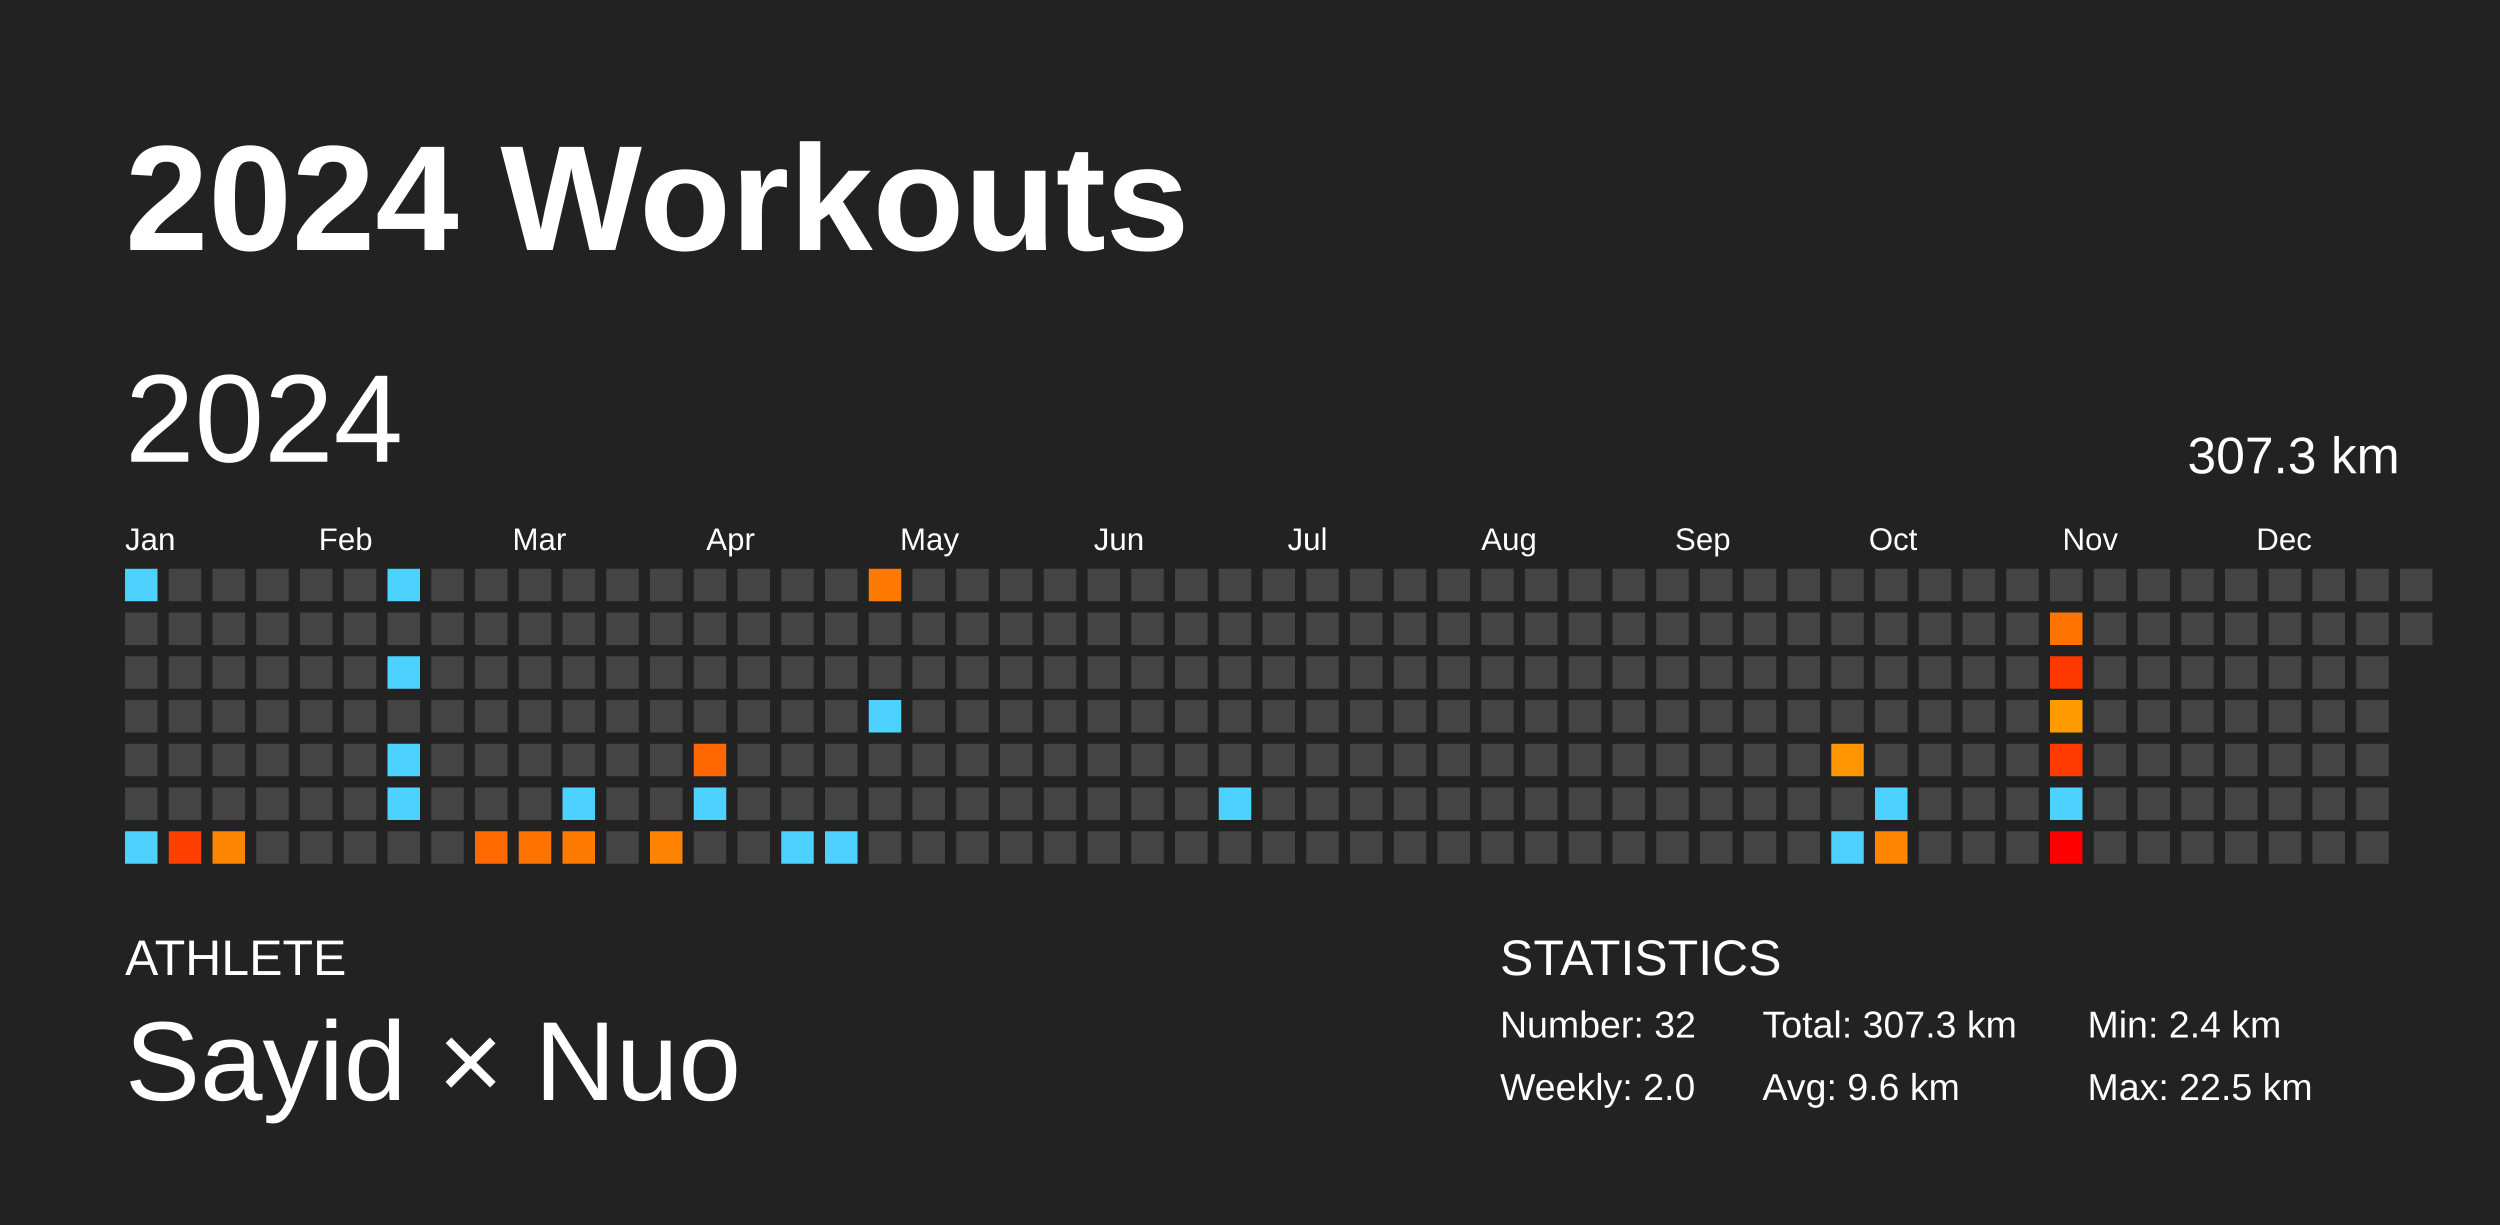
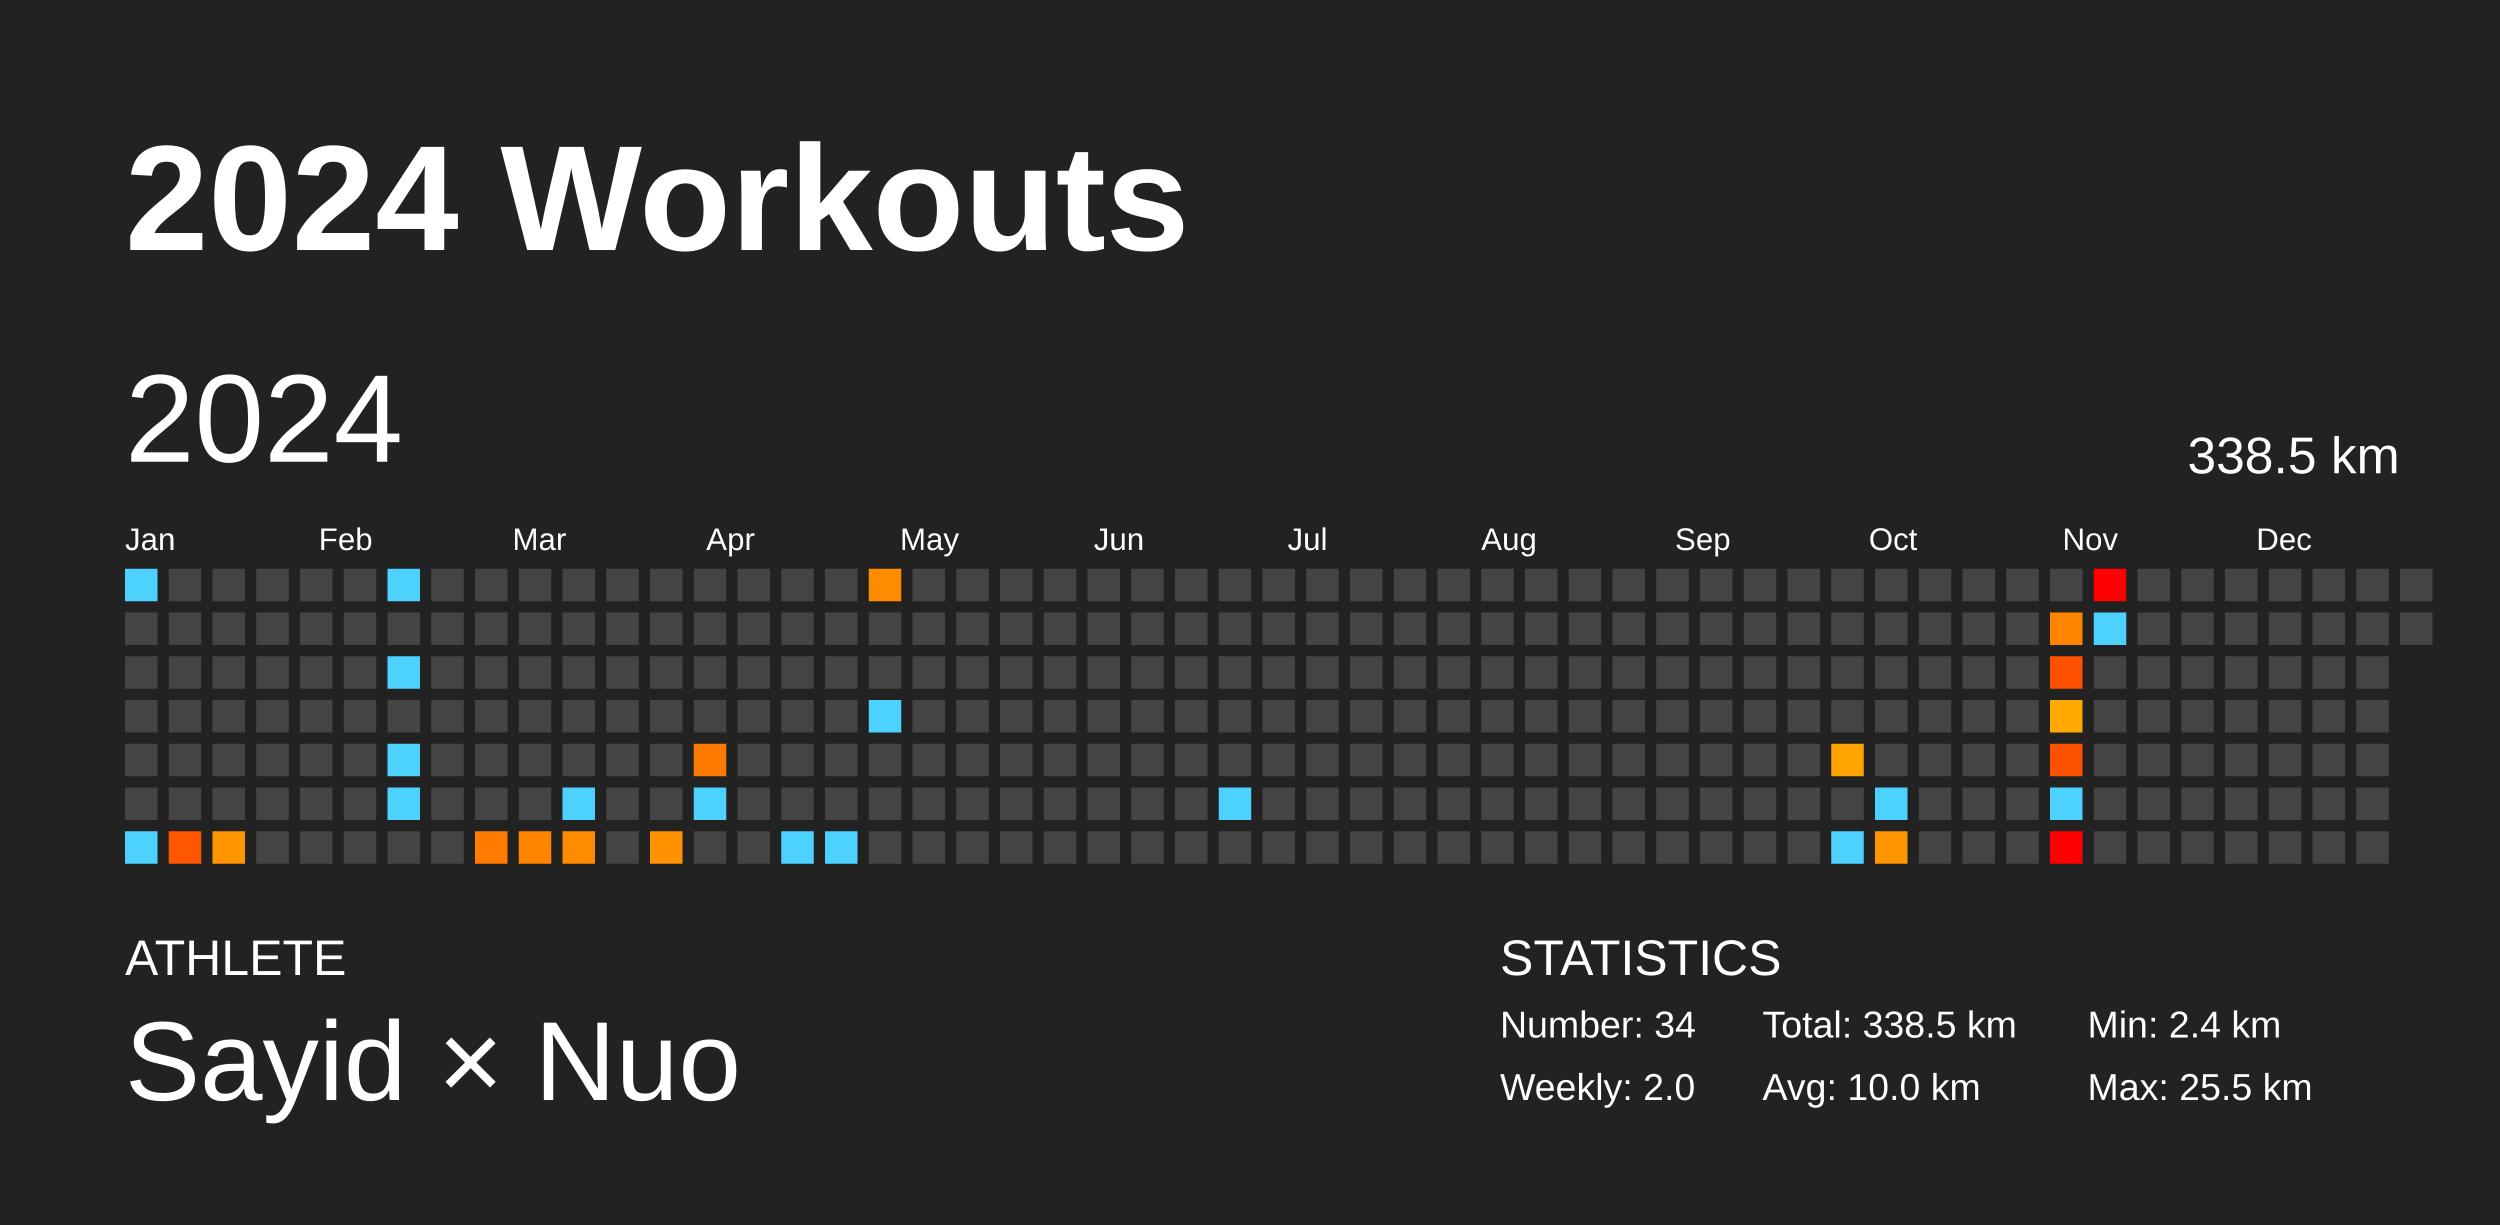
<svg xmlns="http://www.w3.org/2000/svg" baseProfile="full" height="98mm" version="1.1" viewBox="0,0,200,98" width="200mm">
  <defs />
  <rect fill="#222222" height="98" width="200" x="0" y="0" />
  <text fill="#FFFFFF" style="font-size:12px; font-family:Arial; font-weight:bold;" x="10" y="20">2024 Workouts</text>
  <text fill="#FFFFFF" style="font-size:4px; font-family:Arial" x="10" y="78">ATHLETE</text>
  <text fill="#FFFFFF" style="font-size:9px; font-family:Arial" x="10" y="88">Sayid × Nuo</text>
  <text fill="#FFFFFF" style="font-size:4px; font-family:Arial" x="120" y="78">STATISTICS</text>
-   <text fill="#FFFFFF" style="font-size:3px; font-family:Arial" x="120" y="83">Number: 32</text>
+   <text fill="#FFFFFF" style="font-size:3px; font-family:Arial" x="120" y="83">Number: 34</text>
  <text fill="#FFFFFF" style="font-size:3px; font-family:Arial" x="120" y="88">Weekly: 2.0</text>
-   <text fill="#FFFFFF" style="font-size:3px; font-family:Arial" x="141" y="83">Total: 307.3 km</text>
-   <text fill="#FFFFFF" style="font-size:3px; font-family:Arial" x="141" y="88">Avg: 9.6 km</text>
+   <text fill="#FFFFFF" style="font-size:3px; font-family:Arial" x="141" y="83">Total: 338.5 km</text>
+   <text fill="#FFFFFF" style="font-size:3px; font-family:Arial" x="141" y="88">Avg: 10.0 km</text>
  <text fill="#FFFFFF" style="font-size:3px; font-family:Arial" x="167" y="83">Min: 2.4 km</text>
-   <text fill="#FFFFFF" style="font-size:3px; font-family:Arial" x="167" y="88">Max: 22.5 km</text>
+   <text fill="#FFFFFF" style="font-size:3px; font-family:Arial" x="167" y="88">Max: 25.5 km</text>
  <text dominant-baseline="hanging" fill="#FFFFFF" style="font-size:10.0px; font-family:Arial;" x="10" y="30">2024</text>
-   <text dominant-baseline="hanging" fill="#FFFFFF" style="font-size:4.125px; font-family:Arial;" x="175" y="35">307.3 km</text>
+   <text dominant-baseline="hanging" fill="#FFFFFF" style="font-size:4.125px; font-family:Arial;" x="175" y="35">338.5 km</text>
  <text fill="#FFFFFF" style="font-size:2.5px; font-family:Arial" x="10.0" y="44">Jan</text>
  <text fill="#FFFFFF" style="font-size:2.5px; font-family:Arial" x="25.5" y="44">Feb</text>
  <text fill="#FFFFFF" style="font-size:2.5px; font-family:Arial" x="41.0" y="44">Mar</text>
  <text fill="#FFFFFF" style="font-size:2.5px; font-family:Arial" x="56.5" y="44">Apr</text>
  <text fill="#FFFFFF" style="font-size:2.5px; font-family:Arial" x="72.0" y="44">May</text>
  <text fill="#FFFFFF" style="font-size:2.5px; font-family:Arial" x="87.5" y="44">Jun</text>
  <text fill="#FFFFFF" style="font-size:2.5px; font-family:Arial" x="103.0" y="44">Jul</text>
  <text fill="#FFFFFF" style="font-size:2.5px; font-family:Arial" x="118.5" y="44">Aug</text>
  <text fill="#FFFFFF" style="font-size:2.5px; font-family:Arial" x="134.0" y="44">Sep</text>
  <text fill="#FFFFFF" style="font-size:2.5px; font-family:Arial" x="149.5" y="44">Oct</text>
  <text fill="#FFFFFF" style="font-size:2.5px; font-family:Arial" x="165.0" y="44">Nov</text>
  <text fill="#FFFFFF" style="font-size:2.5px; font-family:Arial" x="180.5" y="44">Dec</text>
  <rect fill="#4dd2ff" height="2.6" width="2.6" x="10.0" y="45.5" />
  <rect fill="#444444" height="2.6" width="2.6" x="10.0" y="49.0" />
  <rect fill="#444444" height="2.6" width="2.6" x="10.0" y="52.5" />
  <rect fill="#444444" height="2.6" width="2.6" x="10.0" y="56.0" />
  <rect fill="#444444" height="2.6" width="2.6" x="10.0" y="59.5" />
  <rect fill="#444444" height="2.6" width="2.6" x="10.0" y="63.0" />
  <rect fill="#4dd2ff" height="2.6" width="2.6" x="10.0" y="66.5" />
  <rect fill="#444444" height="2.6" width="2.6" x="13.5" y="45.5" />
  <rect fill="#444444" height="2.6" width="2.6" x="13.5" y="49.0" />
  <rect fill="#444444" height="2.6" width="2.6" x="13.5" y="52.5" />
  <rect fill="#444444" height="2.6" width="2.6" x="13.5" y="56.0" />
  <rect fill="#444444" height="2.6" width="2.6" x="13.5" y="59.5" />
  <rect fill="#444444" height="2.6" width="2.6" x="13.5" y="63.0" />
-   <rect fill="#ff3f00" height="2.6" width="2.6" x="13.5" y="66.5" />
+   <rect fill="#ff5700" height="2.6" width="2.6" x="13.5" y="66.5" />
  <rect fill="#444444" height="2.6" width="2.6" x="17.0" y="45.5" />
  <rect fill="#444444" height="2.6" width="2.6" x="17.0" y="49.0" />
  <rect fill="#444444" height="2.6" width="2.6" x="17.0" y="52.5" />
  <rect fill="#444444" height="2.6" width="2.6" x="17.0" y="56.0" />
  <rect fill="#444444" height="2.6" width="2.6" x="17.0" y="59.5" />
  <rect fill="#444444" height="2.6" width="2.6" x="17.0" y="63.0" />
-   <rect fill="#ff8500" height="2.6" width="2.6" x="17.0" y="66.5" />
+   <rect fill="#ff9500" height="2.6" width="2.6" x="17.0" y="66.5" />
  <rect fill="#444444" height="2.6" width="2.6" x="20.5" y="45.5" />
  <rect fill="#444444" height="2.6" width="2.6" x="20.5" y="49.0" />
  <rect fill="#444444" height="2.6" width="2.6" x="20.5" y="52.5" />
  <rect fill="#444444" height="2.6" width="2.6" x="20.5" y="56.0" />
  <rect fill="#444444" height="2.6" width="2.6" x="20.5" y="59.5" />
  <rect fill="#444444" height="2.6" width="2.6" x="20.5" y="63.0" />
  <rect fill="#444444" height="2.6" width="2.6" x="20.5" y="66.5" />
  <rect fill="#444444" height="2.6" width="2.6" x="24.0" y="45.5" />
  <rect fill="#444444" height="2.6" width="2.6" x="24.0" y="49.0" />
  <rect fill="#444444" height="2.6" width="2.6" x="24.0" y="52.5" />
  <rect fill="#444444" height="2.6" width="2.6" x="24.0" y="56.0" />
  <rect fill="#444444" height="2.6" width="2.6" x="24.0" y="59.5" />
  <rect fill="#444444" height="2.6" width="2.6" x="24.0" y="63.0" />
  <rect fill="#444444" height="2.6" width="2.6" x="24.0" y="66.5" />
  <rect fill="#444444" height="2.6" width="2.6" x="27.5" y="45.5" />
  <rect fill="#444444" height="2.6" width="2.6" x="27.5" y="49.0" />
  <rect fill="#444444" height="2.6" width="2.6" x="27.5" y="52.5" />
  <rect fill="#444444" height="2.6" width="2.6" x="27.5" y="56.0" />
  <rect fill="#444444" height="2.6" width="2.6" x="27.5" y="59.5" />
  <rect fill="#444444" height="2.6" width="2.6" x="27.5" y="63.0" />
  <rect fill="#444444" height="2.6" width="2.6" x="27.5" y="66.5" />
  <rect fill="#4dd2ff" height="2.6" width="2.6" x="31.0" y="45.5" />
  <rect fill="#444444" height="2.6" width="2.6" x="31.0" y="49.0" />
  <rect fill="#4dd2ff" height="2.6" width="2.6" x="31.0" y="52.5" />
  <rect fill="#444444" height="2.6" width="2.6" x="31.0" y="56.0" />
  <rect fill="#4dd2ff" height="2.6" width="2.6" x="31.0" y="59.5" />
  <rect fill="#4dd2ff" height="2.6" width="2.6" x="31.0" y="63.0" />
  <rect fill="#444444" height="2.6" width="2.6" x="31.0" y="66.5" />
  <rect fill="#444444" height="2.6" width="2.6" x="34.5" y="45.5" />
  <rect fill="#444444" height="2.6" width="2.6" x="34.5" y="49.0" />
  <rect fill="#444444" height="2.6" width="2.6" x="34.5" y="52.5" />
  <rect fill="#444444" height="2.6" width="2.6" x="34.5" y="56.0" />
  <rect fill="#444444" height="2.6" width="2.6" x="34.5" y="59.5" />
  <rect fill="#444444" height="2.6" width="2.6" x="34.5" y="63.0" />
  <rect fill="#444444" height="2.6" width="2.6" x="34.5" y="66.5" />
  <rect fill="#444444" height="2.6" width="2.6" x="38.0" y="45.5" />
  <rect fill="#444444" height="2.6" width="2.6" x="38.0" y="49.0" />
  <rect fill="#444444" height="2.6" width="2.6" x="38.0" y="52.5" />
  <rect fill="#444444" height="2.6" width="2.6" x="38.0" y="56.0" />
  <rect fill="#444444" height="2.6" width="2.6" x="38.0" y="59.5" />
  <rect fill="#444444" height="2.6" width="2.6" x="38.0" y="63.0" />
-   <rect fill="#ff6900" height="2.6" width="2.6" x="38.0" y="66.5" />
+   <rect fill="#ff7c00" height="2.6" width="2.6" x="38.0" y="66.5" />
  <rect fill="#444444" height="2.6" width="2.6" x="41.5" y="45.5" />
  <rect fill="#444444" height="2.6" width="2.6" x="41.5" y="49.0" />
  <rect fill="#444444" height="2.6" width="2.6" x="41.5" y="52.5" />
  <rect fill="#444444" height="2.6" width="2.6" x="41.5" y="56.0" />
  <rect fill="#444444" height="2.6" width="2.6" x="41.5" y="59.5" />
  <rect fill="#444444" height="2.6" width="2.6" x="41.5" y="63.0" />
-   <rect fill="#ff7200" height="2.6" width="2.6" x="41.5" y="66.5" />
+   <rect fill="#ff8400" height="2.6" width="2.6" x="41.5" y="66.5" />
  <rect fill="#444444" height="2.6" width="2.6" x="45.0" y="45.5" />
  <rect fill="#444444" height="2.6" width="2.6" x="45.0" y="49.0" />
  <rect fill="#444444" height="2.6" width="2.6" x="45.0" y="52.5" />
  <rect fill="#444444" height="2.6" width="2.6" x="45.0" y="56.0" />
  <rect fill="#444444" height="2.6" width="2.6" x="45.0" y="59.5" />
  <rect fill="#4dd2ff" height="2.6" width="2.6" x="45.0" y="63.0" />
-   <rect fill="#ff7b00" height="2.6" width="2.6" x="45.0" y="66.5" />
+   <rect fill="#ff8c00" height="2.6" width="2.6" x="45.0" y="66.5" />
  <rect fill="#444444" height="2.6" width="2.6" x="48.5" y="45.5" />
  <rect fill="#444444" height="2.6" width="2.6" x="48.5" y="49.0" />
  <rect fill="#444444" height="2.6" width="2.6" x="48.5" y="52.5" />
  <rect fill="#444444" height="2.6" width="2.6" x="48.5" y="56.0" />
  <rect fill="#444444" height="2.6" width="2.6" x="48.5" y="59.5" />
  <rect fill="#444444" height="2.6" width="2.6" x="48.5" y="63.0" />
  <rect fill="#444444" height="2.6" width="2.6" x="48.5" y="66.5" />
  <rect fill="#444444" height="2.6" width="2.6" x="52.0" y="45.5" />
  <rect fill="#444444" height="2.6" width="2.6" x="52.0" y="49.0" />
  <rect fill="#444444" height="2.6" width="2.6" x="52.0" y="52.5" />
  <rect fill="#444444" height="2.6" width="2.6" x="52.0" y="56.0" />
  <rect fill="#444444" height="2.6" width="2.6" x="52.0" y="59.5" />
  <rect fill="#444444" height="2.6" width="2.6" x="52.0" y="63.0" />
-   <rect fill="#ff8200" height="2.6" width="2.6" x="52.0" y="66.5" />
+   <rect fill="#ff9200" height="2.6" width="2.6" x="52.0" y="66.5" />
  <rect fill="#444444" height="2.6" width="2.6" x="55.5" y="45.5" />
  <rect fill="#444444" height="2.6" width="2.6" x="55.5" y="49.0" />
  <rect fill="#444444" height="2.6" width="2.6" x="55.5" y="52.5" />
  <rect fill="#444444" height="2.6" width="2.6" x="55.5" y="56.0" />
-   <rect fill="#ff6700" height="2.6" width="2.6" x="55.5" y="59.5" />
+   <rect fill="#ff7a00" height="2.6" width="2.6" x="55.5" y="59.5" />
  <rect fill="#4dd2ff" height="2.6" width="2.6" x="55.5" y="63.0" />
  <rect fill="#444444" height="2.6" width="2.6" x="55.5" y="66.5" />
  <rect fill="#444444" height="2.6" width="2.6" x="59.0" y="45.5" />
  <rect fill="#444444" height="2.6" width="2.6" x="59.0" y="49.0" />
  <rect fill="#444444" height="2.6" width="2.6" x="59.0" y="52.5" />
  <rect fill="#444444" height="2.6" width="2.6" x="59.0" y="56.0" />
  <rect fill="#444444" height="2.6" width="2.6" x="59.0" y="59.5" />
  <rect fill="#444444" height="2.6" width="2.6" x="59.0" y="63.0" />
  <rect fill="#444444" height="2.6" width="2.6" x="59.0" y="66.5" />
  <rect fill="#444444" height="2.6" width="2.6" x="62.5" y="45.5" />
  <rect fill="#444444" height="2.6" width="2.6" x="62.5" y="49.0" />
  <rect fill="#444444" height="2.6" width="2.6" x="62.5" y="52.5" />
  <rect fill="#444444" height="2.6" width="2.6" x="62.5" y="56.0" />
  <rect fill="#444444" height="2.6" width="2.6" x="62.5" y="59.5" />
  <rect fill="#444444" height="2.6" width="2.6" x="62.5" y="63.0" />
  <rect fill="#4dd2ff" height="2.6" width="2.6" x="62.5" y="66.5" />
  <rect fill="#444444" height="2.6" width="2.6" x="66.0" y="45.5" />
  <rect fill="#444444" height="2.6" width="2.6" x="66.0" y="49.0" />
  <rect fill="#444444" height="2.6" width="2.6" x="66.0" y="52.5" />
  <rect fill="#444444" height="2.6" width="2.6" x="66.0" y="56.0" />
  <rect fill="#444444" height="2.6" width="2.6" x="66.0" y="59.5" />
  <rect fill="#444444" height="2.6" width="2.6" x="66.0" y="63.0" />
  <rect fill="#4dd2ff" height="2.6" width="2.6" x="66.0" y="66.5" />
-   <rect fill="#ff7a00" height="2.6" width="2.6" x="69.5" y="45.5" />
+   <rect fill="#ff8b00" height="2.6" width="2.6" x="69.5" y="45.5" />
  <rect fill="#444444" height="2.6" width="2.6" x="69.5" y="49.0" />
  <rect fill="#444444" height="2.6" width="2.6" x="69.5" y="52.5" />
  <rect fill="#4dd2ff" height="2.6" width="2.6" x="69.5" y="56.0" />
  <rect fill="#444444" height="2.6" width="2.6" x="69.5" y="59.5" />
  <rect fill="#444444" height="2.6" width="2.6" x="69.5" y="63.0" />
  <rect fill="#444444" height="2.6" width="2.6" x="69.5" y="66.5" />
  <rect fill="#444444" height="2.6" width="2.6" x="73.0" y="45.5" />
  <rect fill="#444444" height="2.6" width="2.6" x="73.0" y="49.0" />
  <rect fill="#444444" height="2.6" width="2.6" x="73.0" y="52.5" />
  <rect fill="#444444" height="2.6" width="2.6" x="73.0" y="56.0" />
  <rect fill="#444444" height="2.6" width="2.6" x="73.0" y="59.5" />
  <rect fill="#444444" height="2.6" width="2.6" x="73.0" y="63.0" />
  <rect fill="#444444" height="2.6" width="2.6" x="73.0" y="66.5" />
  <rect fill="#444444" height="2.6" width="2.6" x="76.5" y="45.5" />
  <rect fill="#444444" height="2.6" width="2.6" x="76.5" y="49.0" />
  <rect fill="#444444" height="2.6" width="2.6" x="76.5" y="52.5" />
  <rect fill="#444444" height="2.6" width="2.6" x="76.5" y="56.0" />
  <rect fill="#444444" height="2.6" width="2.6" x="76.5" y="59.5" />
  <rect fill="#444444" height="2.6" width="2.6" x="76.5" y="63.0" />
  <rect fill="#444444" height="2.6" width="2.6" x="76.5" y="66.5" />
  <rect fill="#444444" height="2.6" width="2.6" x="80.0" y="45.5" />
  <rect fill="#444444" height="2.6" width="2.6" x="80.0" y="49.0" />
  <rect fill="#444444" height="2.6" width="2.6" x="80.0" y="52.5" />
  <rect fill="#444444" height="2.6" width="2.6" x="80.0" y="56.0" />
  <rect fill="#444444" height="2.6" width="2.6" x="80.0" y="59.5" />
  <rect fill="#444444" height="2.6" width="2.6" x="80.0" y="63.0" />
  <rect fill="#444444" height="2.6" width="2.6" x="80.0" y="66.5" />
  <rect fill="#444444" height="2.6" width="2.6" x="83.5" y="45.5" />
  <rect fill="#444444" height="2.6" width="2.6" x="83.5" y="49.0" />
  <rect fill="#444444" height="2.6" width="2.6" x="83.5" y="52.5" />
  <rect fill="#444444" height="2.6" width="2.6" x="83.5" y="56.0" />
  <rect fill="#444444" height="2.6" width="2.6" x="83.5" y="59.5" />
  <rect fill="#444444" height="2.6" width="2.6" x="83.5" y="63.0" />
  <rect fill="#444444" height="2.6" width="2.6" x="83.5" y="66.5" />
  <rect fill="#444444" height="2.6" width="2.6" x="87.0" y="45.5" />
  <rect fill="#444444" height="2.6" width="2.6" x="87.0" y="49.0" />
  <rect fill="#444444" height="2.6" width="2.6" x="87.0" y="52.5" />
  <rect fill="#444444" height="2.6" width="2.6" x="87.0" y="56.0" />
  <rect fill="#444444" height="2.6" width="2.6" x="87.0" y="59.5" />
  <rect fill="#444444" height="2.6" width="2.6" x="87.0" y="63.0" />
  <rect fill="#444444" height="2.6" width="2.6" x="87.0" y="66.5" />
  <rect fill="#444444" height="2.6" width="2.6" x="90.5" y="45.5" />
  <rect fill="#444444" height="2.6" width="2.6" x="90.5" y="49.0" />
  <rect fill="#444444" height="2.6" width="2.6" x="90.5" y="52.5" />
  <rect fill="#444444" height="2.6" width="2.6" x="90.5" y="56.0" />
  <rect fill="#444444" height="2.6" width="2.6" x="90.5" y="59.5" />
  <rect fill="#444444" height="2.6" width="2.6" x="90.5" y="63.0" />
  <rect fill="#444444" height="2.6" width="2.6" x="90.5" y="66.5" />
  <rect fill="#444444" height="2.6" width="2.6" x="94.0" y="45.5" />
  <rect fill="#444444" height="2.6" width="2.6" x="94.0" y="49.0" />
  <rect fill="#444444" height="2.6" width="2.6" x="94.0" y="52.5" />
  <rect fill="#444444" height="2.6" width="2.6" x="94.0" y="56.0" />
  <rect fill="#444444" height="2.6" width="2.6" x="94.0" y="59.5" />
  <rect fill="#444444" height="2.6" width="2.6" x="94.0" y="63.0" />
  <rect fill="#444444" height="2.6" width="2.6" x="94.0" y="66.5" />
  <rect fill="#444444" height="2.6" width="2.6" x="97.5" y="45.5" />
  <rect fill="#444444" height="2.6" width="2.6" x="97.5" y="49.0" />
  <rect fill="#444444" height="2.6" width="2.6" x="97.5" y="52.5" />
  <rect fill="#444444" height="2.6" width="2.6" x="97.5" y="56.0" />
  <rect fill="#444444" height="2.6" width="2.6" x="97.5" y="59.5" />
  <rect fill="#4dd2ff" height="2.6" width="2.6" x="97.5" y="63.0" />
  <rect fill="#444444" height="2.6" width="2.6" x="97.5" y="66.5" />
  <rect fill="#444444" height="2.6" width="2.6" x="101.0" y="45.5" />
  <rect fill="#444444" height="2.6" width="2.6" x="101.0" y="49.0" />
  <rect fill="#444444" height="2.6" width="2.6" x="101.0" y="52.5" />
  <rect fill="#444444" height="2.6" width="2.6" x="101.0" y="56.0" />
  <rect fill="#444444" height="2.6" width="2.6" x="101.0" y="59.5" />
  <rect fill="#444444" height="2.6" width="2.6" x="101.0" y="63.0" />
  <rect fill="#444444" height="2.6" width="2.6" x="101.0" y="66.5" />
  <rect fill="#444444" height="2.6" width="2.6" x="104.5" y="45.5" />
  <rect fill="#444444" height="2.6" width="2.6" x="104.5" y="49.0" />
  <rect fill="#444444" height="2.6" width="2.6" x="104.5" y="52.5" />
  <rect fill="#444444" height="2.6" width="2.6" x="104.5" y="56.0" />
  <rect fill="#444444" height="2.6" width="2.6" x="104.5" y="59.5" />
  <rect fill="#444444" height="2.6" width="2.6" x="104.5" y="63.0" />
  <rect fill="#444444" height="2.6" width="2.6" x="104.5" y="66.5" />
  <rect fill="#444444" height="2.6" width="2.6" x="108.0" y="45.5" />
  <rect fill="#444444" height="2.6" width="2.6" x="108.0" y="49.0" />
  <rect fill="#444444" height="2.6" width="2.6" x="108.0" y="52.5" />
  <rect fill="#444444" height="2.6" width="2.6" x="108.0" y="56.0" />
  <rect fill="#444444" height="2.6" width="2.6" x="108.0" y="59.5" />
  <rect fill="#444444" height="2.6" width="2.6" x="108.0" y="63.0" />
  <rect fill="#444444" height="2.6" width="2.6" x="108.0" y="66.5" />
  <rect fill="#444444" height="2.6" width="2.6" x="111.5" y="45.5" />
  <rect fill="#444444" height="2.6" width="2.6" x="111.5" y="49.0" />
  <rect fill="#444444" height="2.6" width="2.6" x="111.5" y="52.5" />
  <rect fill="#444444" height="2.6" width="2.6" x="111.5" y="56.0" />
  <rect fill="#444444" height="2.6" width="2.6" x="111.5" y="59.5" />
  <rect fill="#444444" height="2.6" width="2.6" x="111.5" y="63.0" />
  <rect fill="#444444" height="2.6" width="2.6" x="111.5" y="66.5" />
  <rect fill="#444444" height="2.6" width="2.6" x="115.0" y="45.5" />
  <rect fill="#444444" height="2.6" width="2.6" x="115.0" y="49.0" />
  <rect fill="#444444" height="2.6" width="2.6" x="115.0" y="52.5" />
  <rect fill="#444444" height="2.6" width="2.6" x="115.0" y="56.0" />
  <rect fill="#444444" height="2.6" width="2.6" x="115.0" y="59.5" />
  <rect fill="#444444" height="2.6" width="2.6" x="115.0" y="63.0" />
  <rect fill="#444444" height="2.6" width="2.6" x="115.0" y="66.5" />
  <rect fill="#444444" height="2.6" width="2.6" x="118.5" y="45.5" />
  <rect fill="#444444" height="2.6" width="2.6" x="118.5" y="49.0" />
  <rect fill="#444444" height="2.6" width="2.6" x="118.5" y="52.5" />
  <rect fill="#444444" height="2.6" width="2.6" x="118.5" y="56.0" />
  <rect fill="#444444" height="2.6" width="2.6" x="118.5" y="59.5" />
  <rect fill="#444444" height="2.6" width="2.6" x="118.5" y="63.0" />
  <rect fill="#444444" height="2.6" width="2.6" x="118.5" y="66.5" />
  <rect fill="#444444" height="2.6" width="2.6" x="122.0" y="45.5" />
  <rect fill="#444444" height="2.6" width="2.6" x="122.0" y="49.0" />
  <rect fill="#444444" height="2.6" width="2.6" x="122.0" y="52.5" />
  <rect fill="#444444" height="2.6" width="2.6" x="122.0" y="56.0" />
  <rect fill="#444444" height="2.6" width="2.6" x="122.0" y="59.5" />
  <rect fill="#444444" height="2.6" width="2.6" x="122.0" y="63.0" />
  <rect fill="#444444" height="2.6" width="2.6" x="122.0" y="66.5" />
  <rect fill="#444444" height="2.6" width="2.6" x="125.5" y="45.5" />
  <rect fill="#444444" height="2.6" width="2.6" x="125.5" y="49.0" />
  <rect fill="#444444" height="2.6" width="2.6" x="125.5" y="52.5" />
  <rect fill="#444444" height="2.6" width="2.6" x="125.5" y="56.0" />
  <rect fill="#444444" height="2.6" width="2.6" x="125.5" y="59.5" />
  <rect fill="#444444" height="2.6" width="2.6" x="125.5" y="63.0" />
  <rect fill="#444444" height="2.6" width="2.6" x="125.5" y="66.5" />
  <rect fill="#444444" height="2.6" width="2.6" x="129.0" y="45.5" />
  <rect fill="#444444" height="2.6" width="2.6" x="129.0" y="49.0" />
  <rect fill="#444444" height="2.6" width="2.6" x="129.0" y="52.5" />
  <rect fill="#444444" height="2.6" width="2.6" x="129.0" y="56.0" />
  <rect fill="#444444" height="2.6" width="2.6" x="129.0" y="59.5" />
  <rect fill="#444444" height="2.6" width="2.6" x="129.0" y="63.0" />
  <rect fill="#444444" height="2.6" width="2.6" x="129.0" y="66.5" />
  <rect fill="#444444" height="2.6" width="2.6" x="132.5" y="45.5" />
  <rect fill="#444444" height="2.6" width="2.6" x="132.5" y="49.0" />
  <rect fill="#444444" height="2.6" width="2.6" x="132.5" y="52.5" />
  <rect fill="#444444" height="2.6" width="2.6" x="132.5" y="56.0" />
  <rect fill="#444444" height="2.6" width="2.6" x="132.5" y="59.5" />
  <rect fill="#444444" height="2.6" width="2.6" x="132.5" y="63.0" />
  <rect fill="#444444" height="2.6" width="2.6" x="132.5" y="66.5" />
  <rect fill="#444444" height="2.6" width="2.6" x="136.0" y="45.5" />
  <rect fill="#444444" height="2.6" width="2.6" x="136.0" y="49.0" />
  <rect fill="#444444" height="2.6" width="2.6" x="136.0" y="52.5" />
  <rect fill="#444444" height="2.6" width="2.6" x="136.0" y="56.0" />
  <rect fill="#444444" height="2.6" width="2.6" x="136.0" y="59.5" />
  <rect fill="#444444" height="2.6" width="2.6" x="136.0" y="63.0" />
  <rect fill="#444444" height="2.6" width="2.6" x="136.0" y="66.5" />
  <rect fill="#444444" height="2.6" width="2.6" x="139.5" y="45.5" />
  <rect fill="#444444" height="2.6" width="2.6" x="139.5" y="49.0" />
  <rect fill="#444444" height="2.6" width="2.6" x="139.5" y="52.5" />
  <rect fill="#444444" height="2.6" width="2.6" x="139.5" y="56.0" />
  <rect fill="#444444" height="2.6" width="2.6" x="139.5" y="59.5" />
  <rect fill="#444444" height="2.6" width="2.6" x="139.5" y="63.0" />
  <rect fill="#444444" height="2.6" width="2.6" x="139.5" y="66.5" />
  <rect fill="#444444" height="2.6" width="2.6" x="143.0" y="45.5" />
  <rect fill="#444444" height="2.6" width="2.6" x="143.0" y="49.0" />
  <rect fill="#444444" height="2.6" width="2.6" x="143.0" y="52.5" />
  <rect fill="#444444" height="2.6" width="2.6" x="143.0" y="56.0" />
  <rect fill="#444444" height="2.6" width="2.6" x="143.0" y="59.5" />
  <rect fill="#444444" height="2.6" width="2.6" x="143.0" y="63.0" />
  <rect fill="#444444" height="2.6" width="2.6" x="143.0" y="66.5" />
  <rect fill="#444444" height="2.6" width="2.6" x="146.5" y="45.5" />
  <rect fill="#444444" height="2.6" width="2.6" x="146.5" y="49.0" />
  <rect fill="#444444" height="2.6" width="2.6" x="146.5" y="52.5" />
  <rect fill="#444444" height="2.6" width="2.6" x="146.5" y="56.0" />
-   <rect fill="#ff9500" height="2.6" width="2.6" x="146.5" y="59.5" />
+   <rect fill="#ffa300" height="2.6" width="2.6" x="146.5" y="59.5" />
  <rect fill="#444444" height="2.6" width="2.6" x="146.5" y="63.0" />
  <rect fill="#4dd2ff" height="2.6" width="2.6" x="146.5" y="66.5" />
  <rect fill="#444444" height="2.6" width="2.6" x="150.0" y="45.5" />
  <rect fill="#444444" height="2.6" width="2.6" x="150.0" y="49.0" />
  <rect fill="#444444" height="2.6" width="2.6" x="150.0" y="52.5" />
  <rect fill="#444444" height="2.6" width="2.6" x="150.0" y="56.0" />
  <rect fill="#444444" height="2.6" width="2.6" x="150.0" y="59.5" />
  <rect fill="#4dd2ff" height="2.6" width="2.6" x="150.0" y="63.0" />
-   <rect fill="#ff8600" height="2.6" width="2.6" x="150.0" y="66.5" />
+   <rect fill="#ff9500" height="2.6" width="2.6" x="150.0" y="66.5" />
  <rect fill="#444444" height="2.6" width="2.6" x="153.5" y="45.5" />
  <rect fill="#444444" height="2.6" width="2.6" x="153.5" y="49.0" />
  <rect fill="#444444" height="2.6" width="2.6" x="153.5" y="52.5" />
  <rect fill="#444444" height="2.6" width="2.6" x="153.5" y="56.0" />
  <rect fill="#444444" height="2.6" width="2.6" x="153.5" y="59.5" />
  <rect fill="#444444" height="2.6" width="2.6" x="153.5" y="63.0" />
  <rect fill="#444444" height="2.6" width="2.6" x="153.5" y="66.5" />
  <rect fill="#444444" height="2.6" width="2.6" x="157.0" y="45.5" />
  <rect fill="#444444" height="2.6" width="2.6" x="157.0" y="49.0" />
  <rect fill="#444444" height="2.6" width="2.6" x="157.0" y="52.5" />
  <rect fill="#444444" height="2.6" width="2.6" x="157.0" y="56.0" />
  <rect fill="#444444" height="2.6" width="2.6" x="157.0" y="59.5" />
  <rect fill="#444444" height="2.6" width="2.6" x="157.0" y="63.0" />
  <rect fill="#444444" height="2.6" width="2.6" x="157.0" y="66.5" />
  <rect fill="#444444" height="2.6" width="2.6" x="160.5" y="45.5" />
  <rect fill="#444444" height="2.6" width="2.6" x="160.5" y="49.0" />
  <rect fill="#444444" height="2.6" width="2.6" x="160.5" y="52.5" />
  <rect fill="#444444" height="2.6" width="2.6" x="160.5" y="56.0" />
  <rect fill="#444444" height="2.6" width="2.6" x="160.5" y="59.5" />
  <rect fill="#444444" height="2.6" width="2.6" x="160.5" y="63.0" />
  <rect fill="#444444" height="2.6" width="2.6" x="160.5" y="66.5" />
  <rect fill="#444444" height="2.6" width="2.6" x="164.0" y="45.5" />
-   <rect fill="#ff7300" height="2.6" width="2.6" x="164.0" y="49.0" />
-   <rect fill="#ff3800" height="2.6" width="2.6" x="164.0" y="52.5" />
-   <rect fill="#ff9b00" height="2.6" width="2.6" x="164.0" y="56.0" />
-   <rect fill="#ff3900" height="2.6" width="2.6" x="164.0" y="59.5" />
+   <rect fill="#ff8500" height="2.6" width="2.6" x="164.0" y="49.0" />
+   <rect fill="#ff5100" height="2.6" width="2.6" x="164.0" y="52.5" />
+   <rect fill="#ffa800" height="2.6" width="2.6" x="164.0" y="56.0" />
+   <rect fill="#ff5200" height="2.6" width="2.6" x="164.0" y="59.5" />
  <rect fill="#4dd2ff" height="2.6" width="2.6" x="164.0" y="63.0" />
  <rect fill="red" height="2.6" width="2.6" x="164.0" y="66.5" />
-   <rect fill="#444444" height="2.6" width="2.6" x="167.5" y="45.5" />
-   <rect fill="#444444" height="2.6" width="2.6" x="167.5" y="49.0" />
+   <rect fill="red" height="2.6" width="2.6" x="167.5" y="45.5" />
+   <rect fill="#4dd2ff" height="2.6" width="2.6" x="167.5" y="49.0" />
  <rect fill="#444444" height="2.6" width="2.6" x="167.5" y="52.5" />
  <rect fill="#444444" height="2.6" width="2.6" x="167.5" y="56.0" />
  <rect fill="#444444" height="2.6" width="2.6" x="167.5" y="59.5" />
  <rect fill="#444444" height="2.6" width="2.6" x="167.5" y="63.0" />
  <rect fill="#444444" height="2.6" width="2.6" x="167.5" y="66.5" />
  <rect fill="#444444" height="2.6" width="2.6" x="171.0" y="45.5" />
  <rect fill="#444444" height="2.6" width="2.6" x="171.0" y="49.0" />
  <rect fill="#444444" height="2.6" width="2.6" x="171.0" y="52.5" />
  <rect fill="#444444" height="2.6" width="2.6" x="171.0" y="56.0" />
  <rect fill="#444444" height="2.6" width="2.6" x="171.0" y="59.5" />
  <rect fill="#444444" height="2.6" width="2.6" x="171.0" y="63.0" />
  <rect fill="#444444" height="2.6" width="2.6" x="171.0" y="66.5" />
  <rect fill="#444444" height="2.6" width="2.6" x="174.5" y="45.5" />
  <rect fill="#444444" height="2.6" width="2.6" x="174.5" y="49.0" />
  <rect fill="#444444" height="2.6" width="2.6" x="174.5" y="52.5" />
  <rect fill="#444444" height="2.6" width="2.6" x="174.5" y="56.0" />
  <rect fill="#444444" height="2.6" width="2.6" x="174.5" y="59.5" />
  <rect fill="#444444" height="2.6" width="2.6" x="174.5" y="63.0" />
  <rect fill="#444444" height="2.6" width="2.6" x="174.5" y="66.5" />
  <rect fill="#444444" height="2.6" width="2.6" x="178.0" y="45.5" />
  <rect fill="#444444" height="2.6" width="2.6" x="178.0" y="49.0" />
  <rect fill="#444444" height="2.6" width="2.6" x="178.0" y="52.5" />
  <rect fill="#444444" height="2.6" width="2.6" x="178.0" y="56.0" />
  <rect fill="#444444" height="2.6" width="2.6" x="178.0" y="59.5" />
  <rect fill="#444444" height="2.6" width="2.6" x="178.0" y="63.0" />
  <rect fill="#444444" height="2.6" width="2.6" x="178.0" y="66.5" />
  <rect fill="#444444" height="2.6" width="2.6" x="181.5" y="45.5" />
  <rect fill="#444444" height="2.6" width="2.6" x="181.5" y="49.0" />
  <rect fill="#444444" height="2.6" width="2.6" x="181.5" y="52.5" />
  <rect fill="#444444" height="2.6" width="2.6" x="181.5" y="56.0" />
  <rect fill="#444444" height="2.6" width="2.6" x="181.5" y="59.5" />
  <rect fill="#444444" height="2.6" width="2.6" x="181.5" y="63.0" />
  <rect fill="#444444" height="2.6" width="2.6" x="181.5" y="66.5" />
  <rect fill="#444444" height="2.6" width="2.6" x="185.0" y="45.5" />
  <rect fill="#444444" height="2.6" width="2.6" x="185.0" y="49.0" />
  <rect fill="#444444" height="2.6" width="2.6" x="185.0" y="52.5" />
  <rect fill="#444444" height="2.6" width="2.6" x="185.0" y="56.0" />
  <rect fill="#444444" height="2.6" width="2.6" x="185.0" y="59.5" />
  <rect fill="#444444" height="2.6" width="2.6" x="185.0" y="63.0" />
  <rect fill="#444444" height="2.6" width="2.6" x="185.0" y="66.5" />
  <rect fill="#444444" height="2.6" width="2.6" x="188.5" y="45.5" />
  <rect fill="#444444" height="2.6" width="2.6" x="188.5" y="49.0" />
  <rect fill="#444444" height="2.6" width="2.6" x="188.5" y="52.5" />
  <rect fill="#444444" height="2.6" width="2.6" x="188.5" y="56.0" />
  <rect fill="#444444" height="2.6" width="2.6" x="188.5" y="59.5" />
  <rect fill="#444444" height="2.6" width="2.6" x="188.5" y="63.0" />
  <rect fill="#444444" height="2.6" width="2.6" x="188.5" y="66.5" />
  <rect fill="#444444" height="2.6" width="2.6" x="192.0" y="45.5" />
  <rect fill="#444444" height="2.6" width="2.6" x="192.0" y="49.0" />
</svg>
